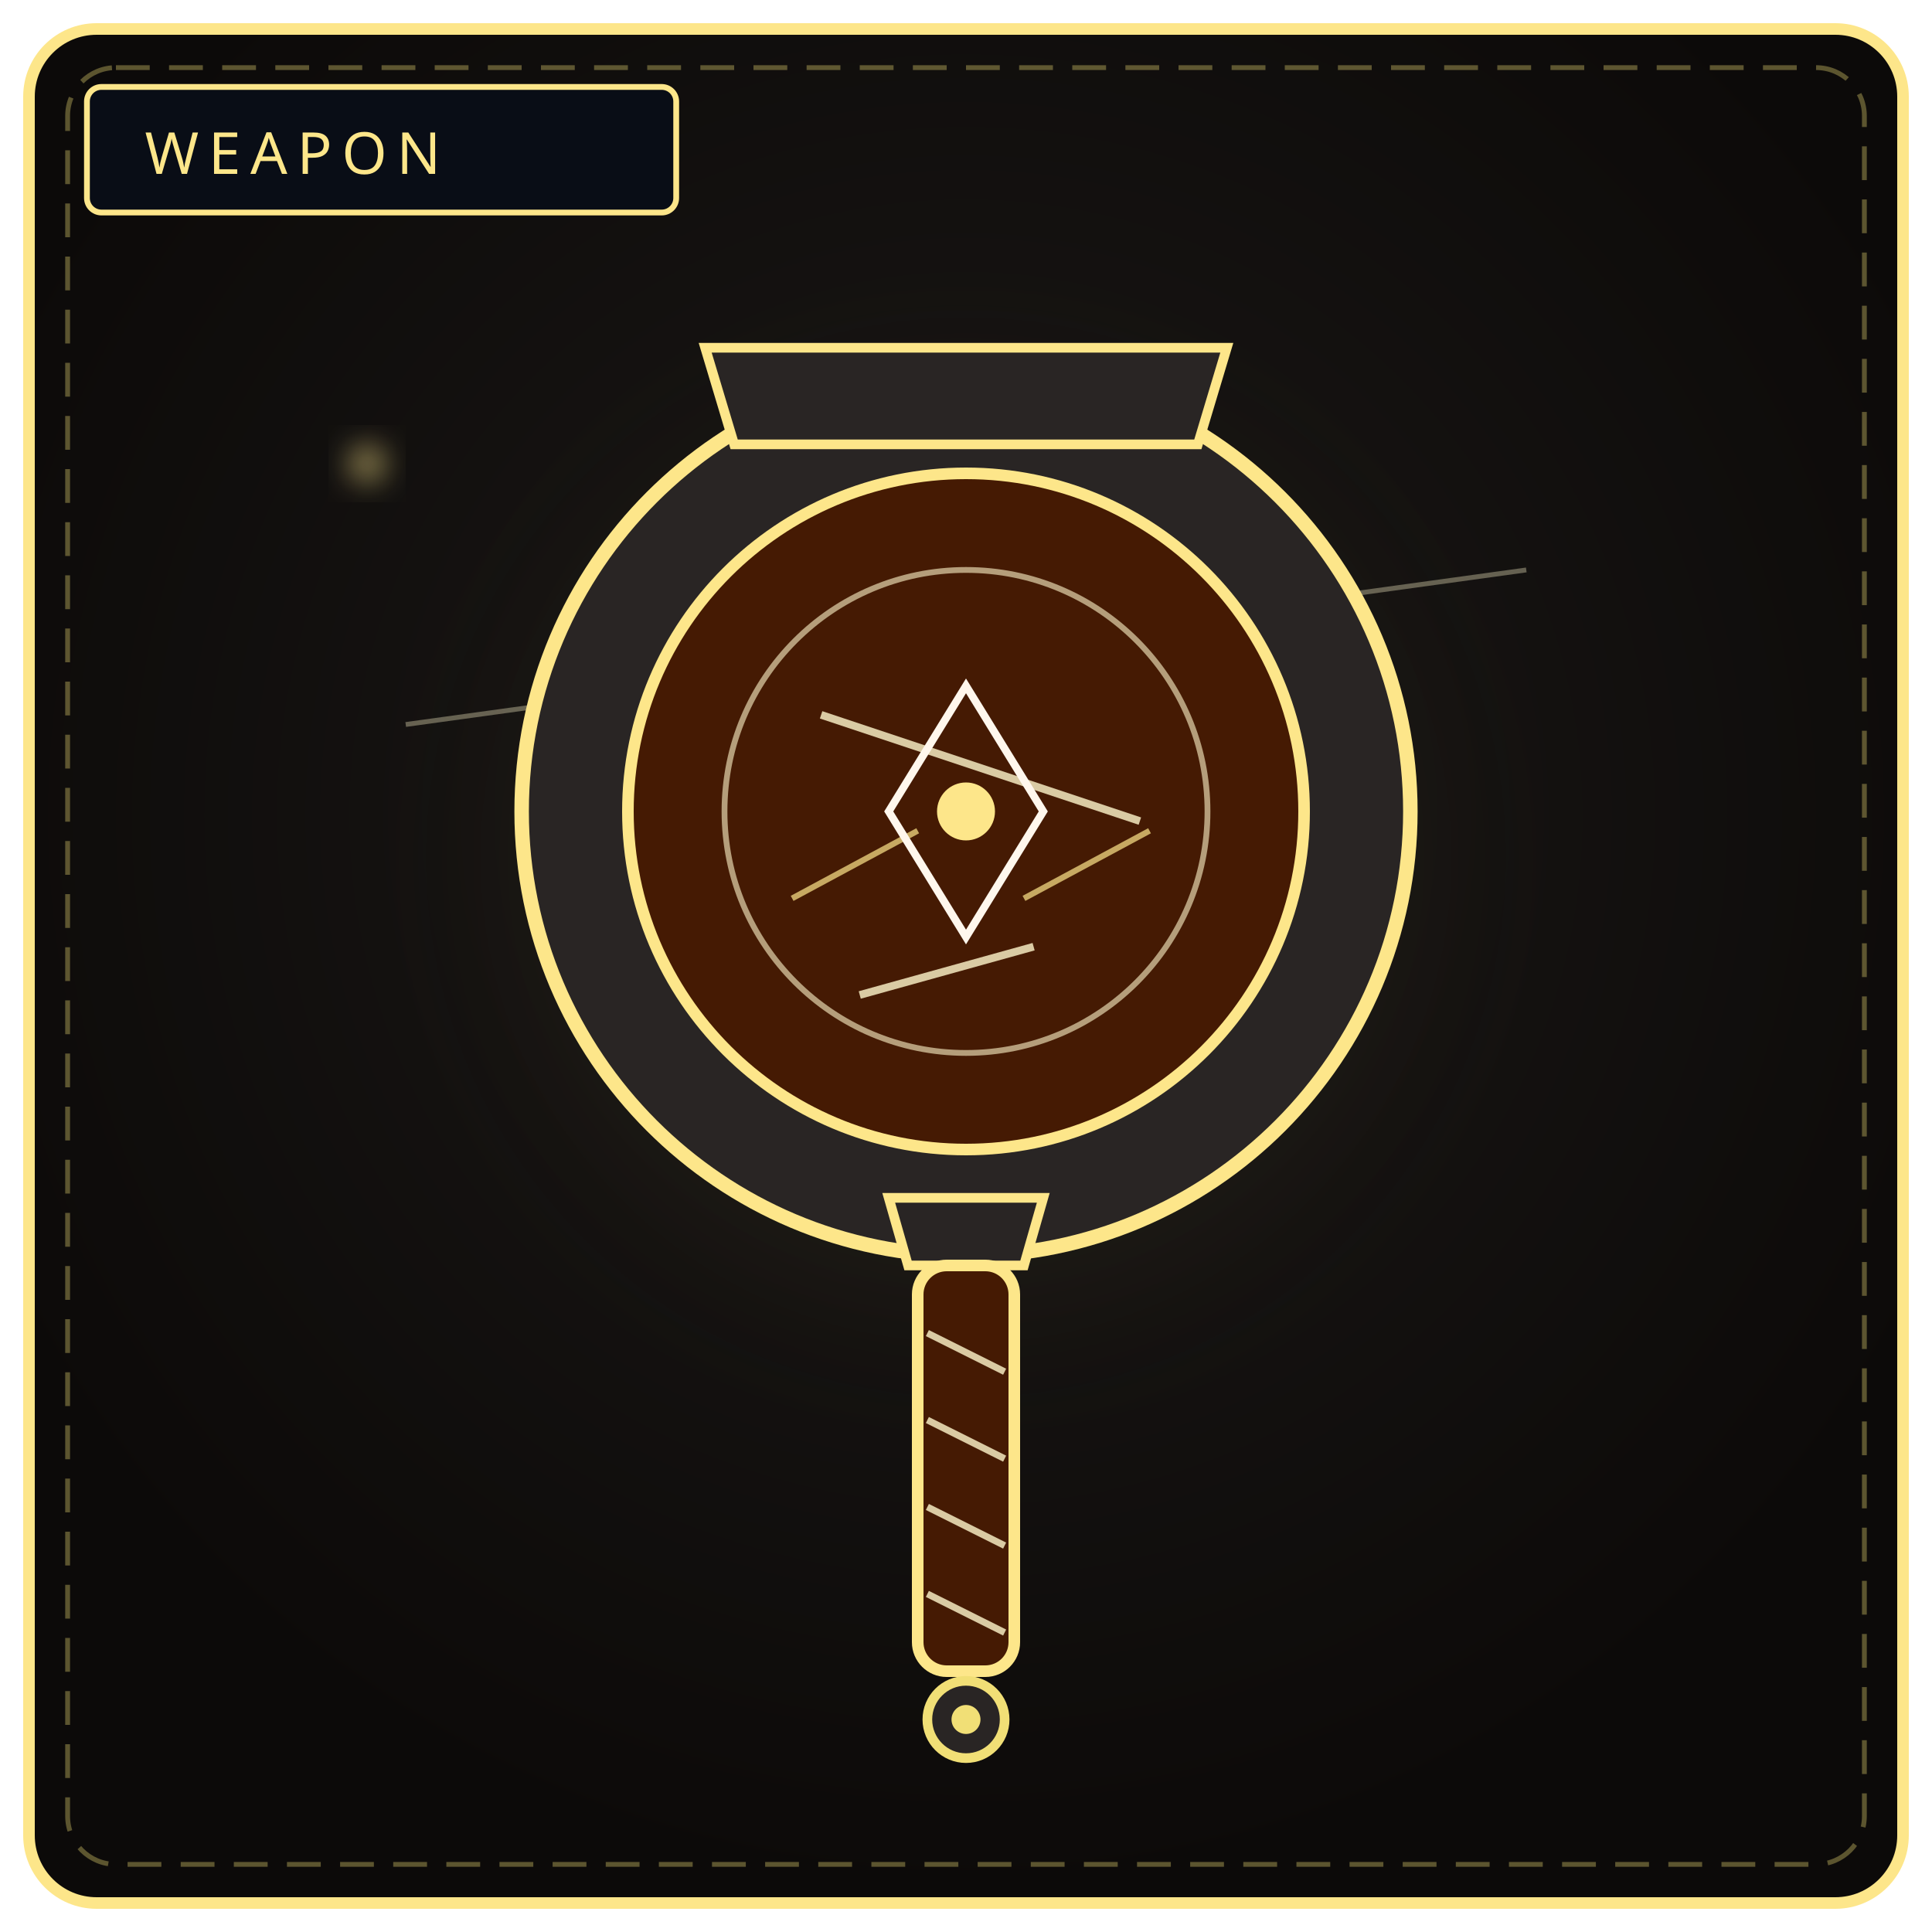
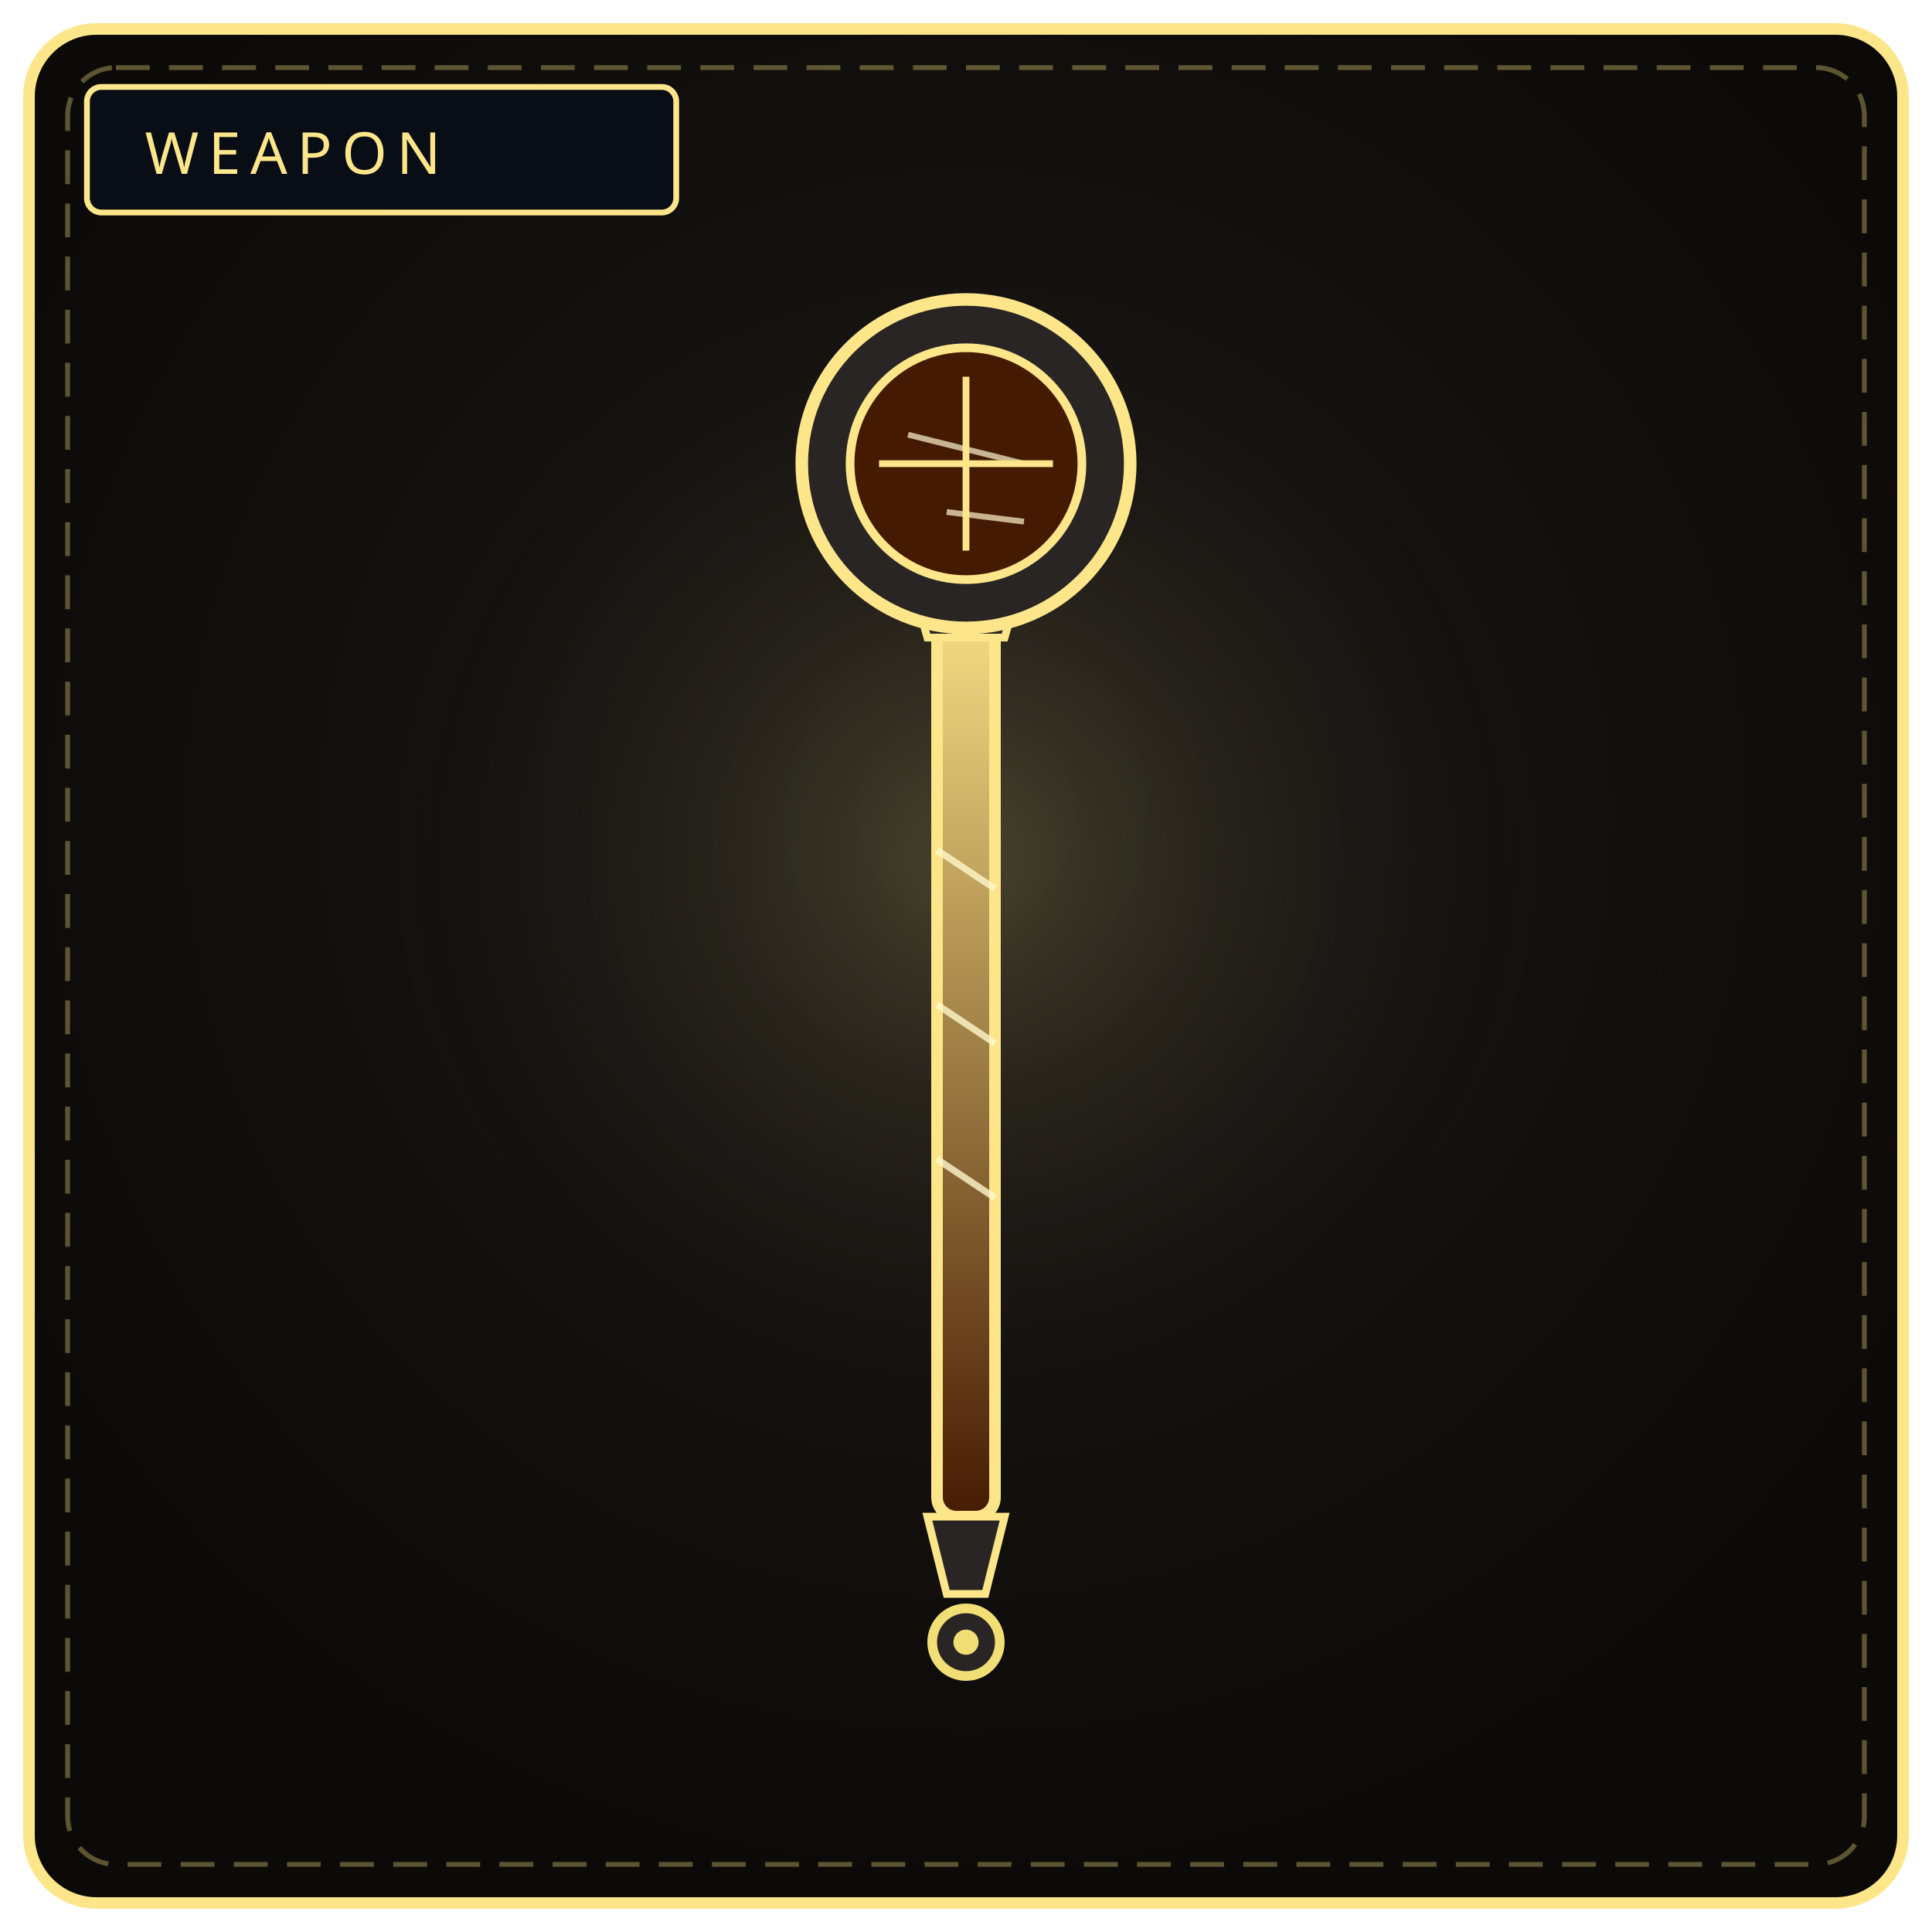
<svg xmlns="http://www.w3.org/2000/svg" viewBox="0 0 400 400" width="100%" height="100%" role="img" aria-label="THE HOPE LENS">
  <defs>
    <radialGradient id="bw007" cx="50%" cy="42%" r="58%">
      <stop offset="0%" stop-color="#1c1917" />
      <stop offset="100%" stop-color="#0c0a09" />
    </radialGradient>
    <radialGradient id="gw007" cx="50%" cy="46%" r="50%">
      <stop offset="0%" stop-color="#fde68a" stop-opacity=".2" />
      <stop offset="100%" stop-color="#000" stop-opacity="0" />
    </radialGradient>
-     <linearGradient id="sw007" x1="0" y1="0" x2="1" y2="1">
+     <linearGradient id="stf007" x1="0" y1="0" x2="0" y2="1">
      <stop offset="0" stop-color="#fde68a" />
      <stop offset="1" stop-color="#451a03" />
    </linearGradient>
-     <filter id="f007" x="-50%" y="-50%" width="200%" height="200%">
-       <feGaussianBlur stdDeviation="3" />
-     </filter>
  </defs>
  <rect x="6" y="6" width="388" height="388" rx="14" fill="url(#bw007)" stroke="#fde68a" stroke-width="2.4" />
  <rect x="14" y="14" width="372" height="372" rx="10" fill="none" stroke="#f1df76" stroke-width="1" stroke-dasharray="7 4" opacity=".35" />
  <circle cx="200" cy="188" r="132" fill="url(#gw007)" />
  <rect x="18" y="18" width="122" height="26" rx="3" fill="#090d16" stroke="#fde68a" stroke-width="1.2" />
  <text x="30" y="36" fill="#fde68a" font-family="Impact, Arial Black, sans-serif" font-size="12" letter-spacing="2">WEAPON</text>
-   <path d="M84 150 L316 118" stroke="#fff7cc" stroke-width="1" opacity=".35" />
-   <circle cx="200" cy="168" r="92" fill="#292524" stroke="#fde68a" stroke-width="3" />
-   <circle cx="200" cy="168" r="70" fill="#451a03" stroke="#fde68a" stroke-width="2.4" />
-   <circle cx="200" cy="168" r="50" fill="none" stroke="#fff7cc" stroke-width="1.2" opacity=".6" />
-   <path d="M170 148 L236 170 M214 196 L178 206" stroke="#fff7cc" stroke-width="1.6" opacity=".8" />
-   <path d="M164 186 L190 172 M238 172 L212 186" stroke="#fde68a" stroke-width="1.2" opacity=".7" />
-   <path d="M200 142 L216 168 L200 194 L184 168 Z" fill="none" stroke="#fff7ed" stroke-width="1.6" />
-   <circle cx="200" cy="168" r="6" fill="#fde68a" />
-   <path d="M146 72 L254 72 L248 92 L152 92 Z" fill="#292524" stroke="#fde68a" stroke-width="2" />
-   <path d="M184 248 L216 248 L212 262 L188 262 Z" fill="#292524" stroke="#fde68a" stroke-width="2" />
-   <rect x="190" y="262" width="20" height="84" rx="6" fill="#451a03" stroke="#fde68a" stroke-width="2.4" />
-   <path d="M192 276 L208 284 M192 294 L208 302 M192 312 L208 320 M192 330 L208 338" stroke="#fff7cc" stroke-width="1.4" opacity=".8" />
-   <circle cx="200" cy="356" r="8" fill="#292524" stroke="#f1df76" stroke-width="2" />
-   <circle cx="200" cy="356" r="3" fill="#f1df76" />
-   <circle cx="76" cy="96" r="4" fill="#fde68a" opacity=".5" filter="url(#f007)" />
+   <rect x="194" y="118" width="12" height="196" rx="4" fill="url(#stf007)" stroke="#fde68a" stroke-width="2.4" />
+   <path d="M194 176 L206 184 M194 208 L206 216 M194 240 L206 248" stroke="#fff7cc" stroke-width="1.4" opacity=".8" />
+   <path d="M188 118 L212 118 L208 132 L192 132 Z" fill="#292524" stroke="#fde68a" stroke-width="1.6" />
+   <circle cx="200" cy="96" r="34" fill="#292524" stroke="#fde68a" stroke-width="2.6" />
+   <circle cx="200" cy="96" r="24" fill="#451a03" stroke="#fde68a" stroke-width="1.8" />
+   <path d="M188 90 L212 96 M196 106 L212 108" stroke="#fff7cc" stroke-width="1.2" opacity=".7" />
+   <path d="M200 78 L200 114 M182 96 L218 96" stroke="#fde68a" stroke-width="1.4" />
+   <path d="M192 314 L208 314 L204 330 L196 330 Z" fill="#292524" stroke="#fde68a" stroke-width="1.6" />
+   <circle cx="200" cy="340" r="7" fill="#292524" stroke="#f1df76" stroke-width="2" />
+   <circle cx="200" cy="340" r="2.6" fill="#f1df76" />
</svg>
